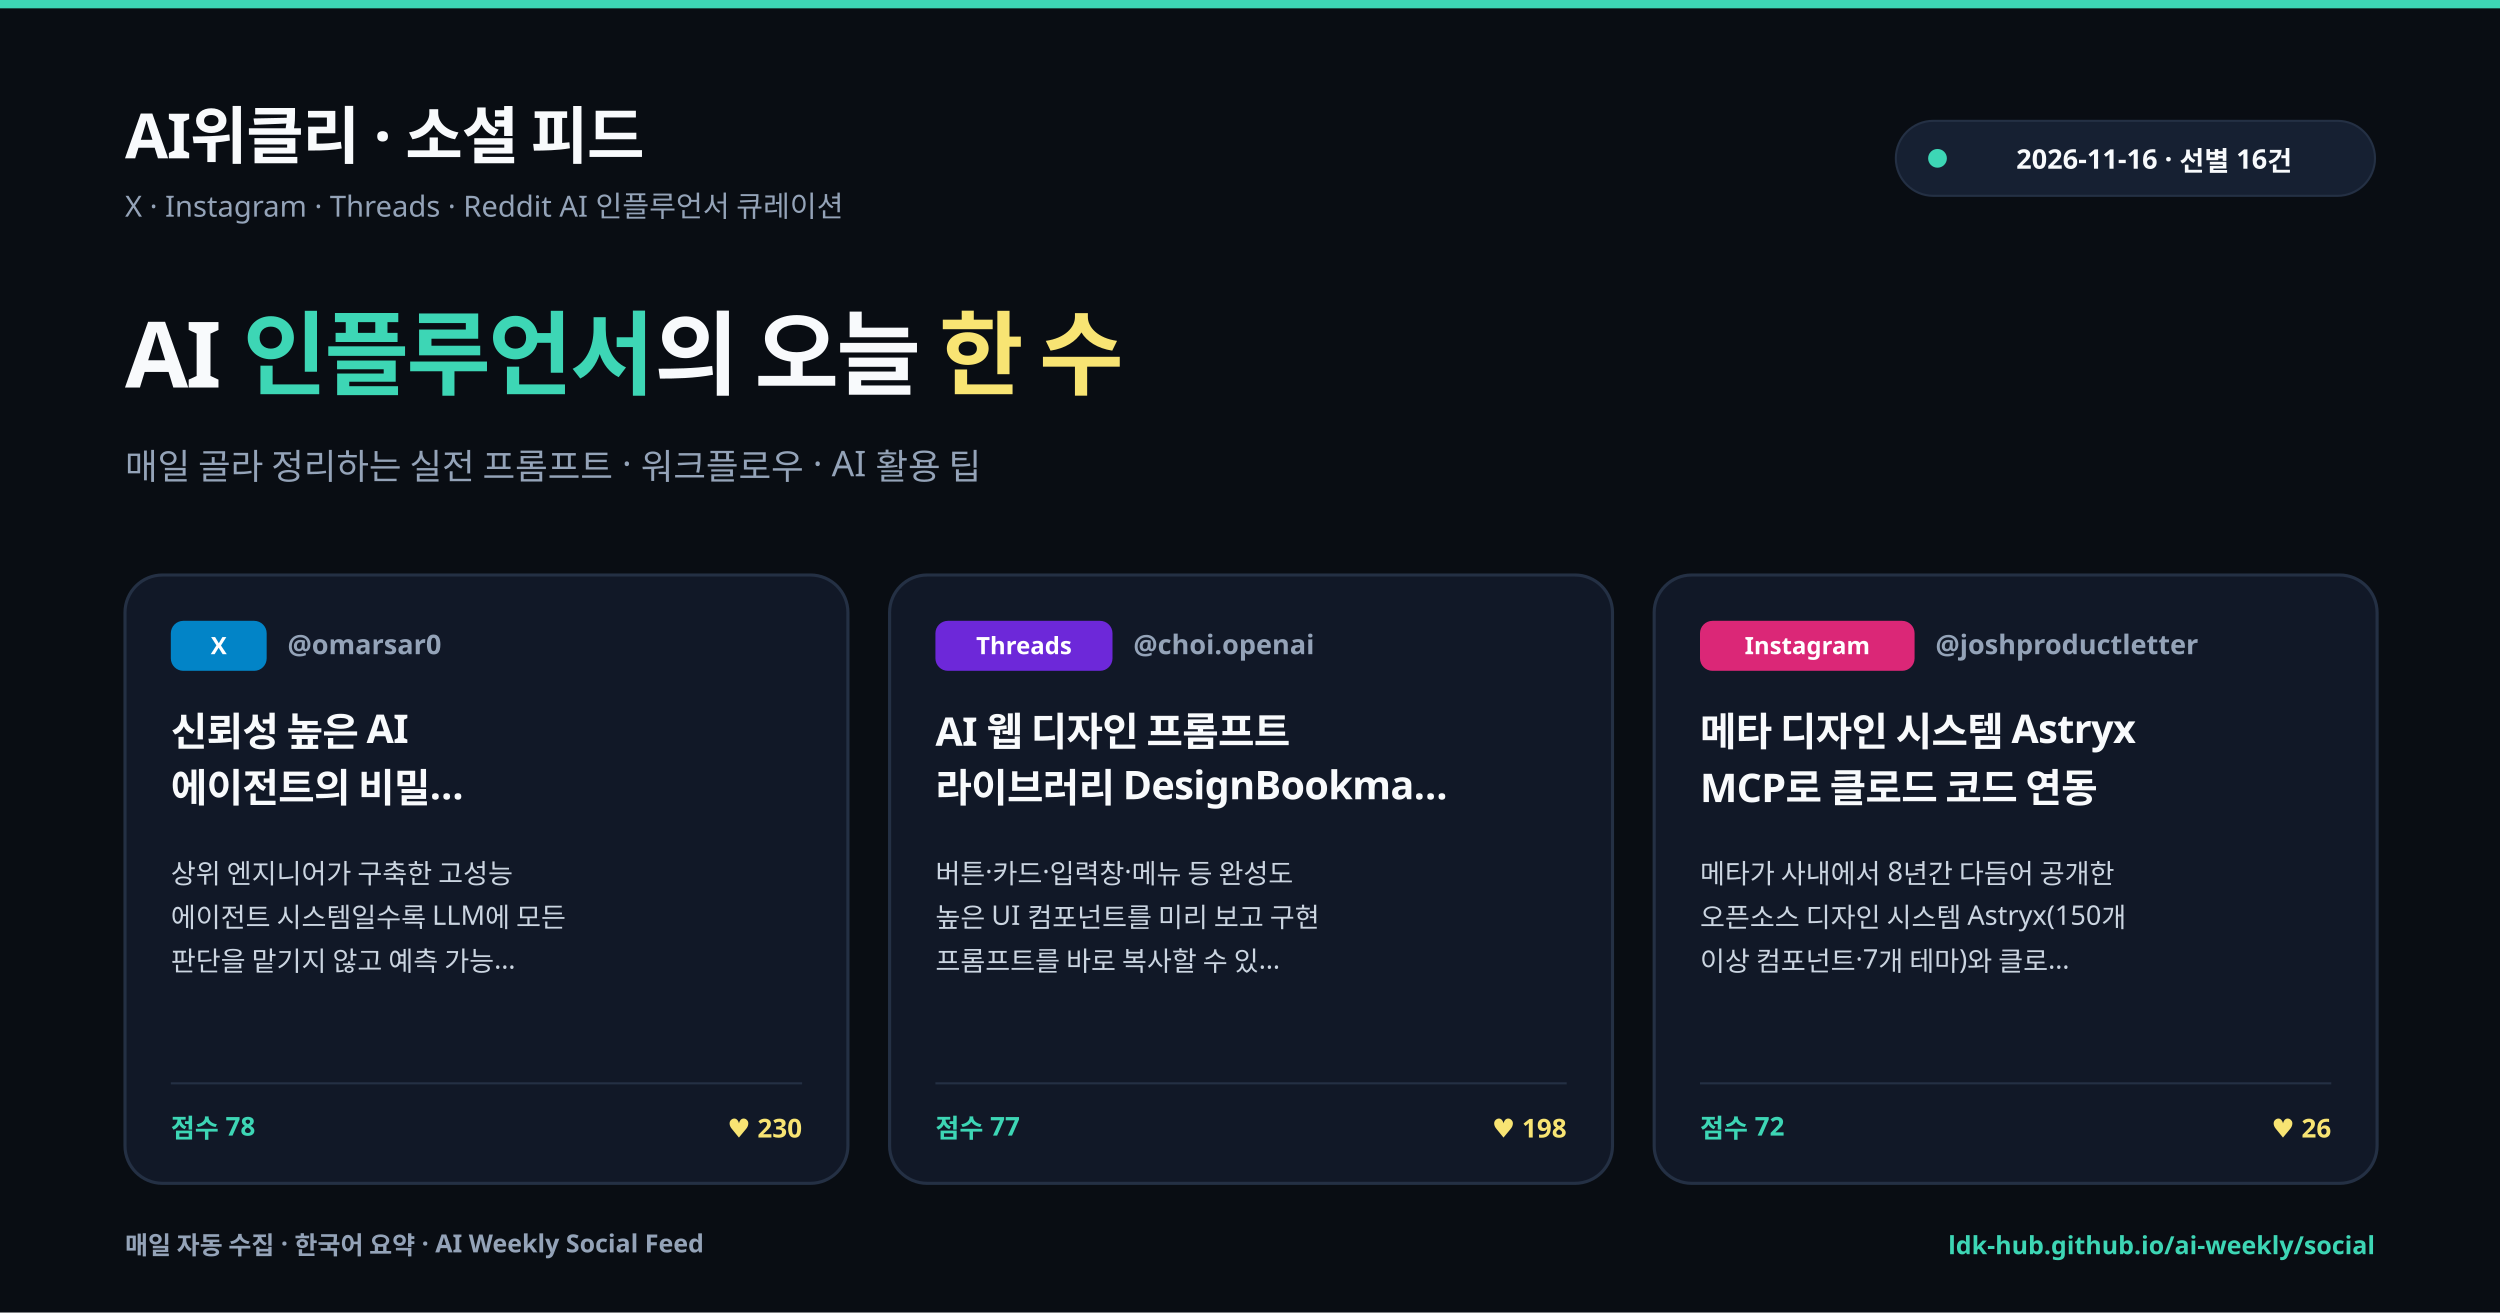
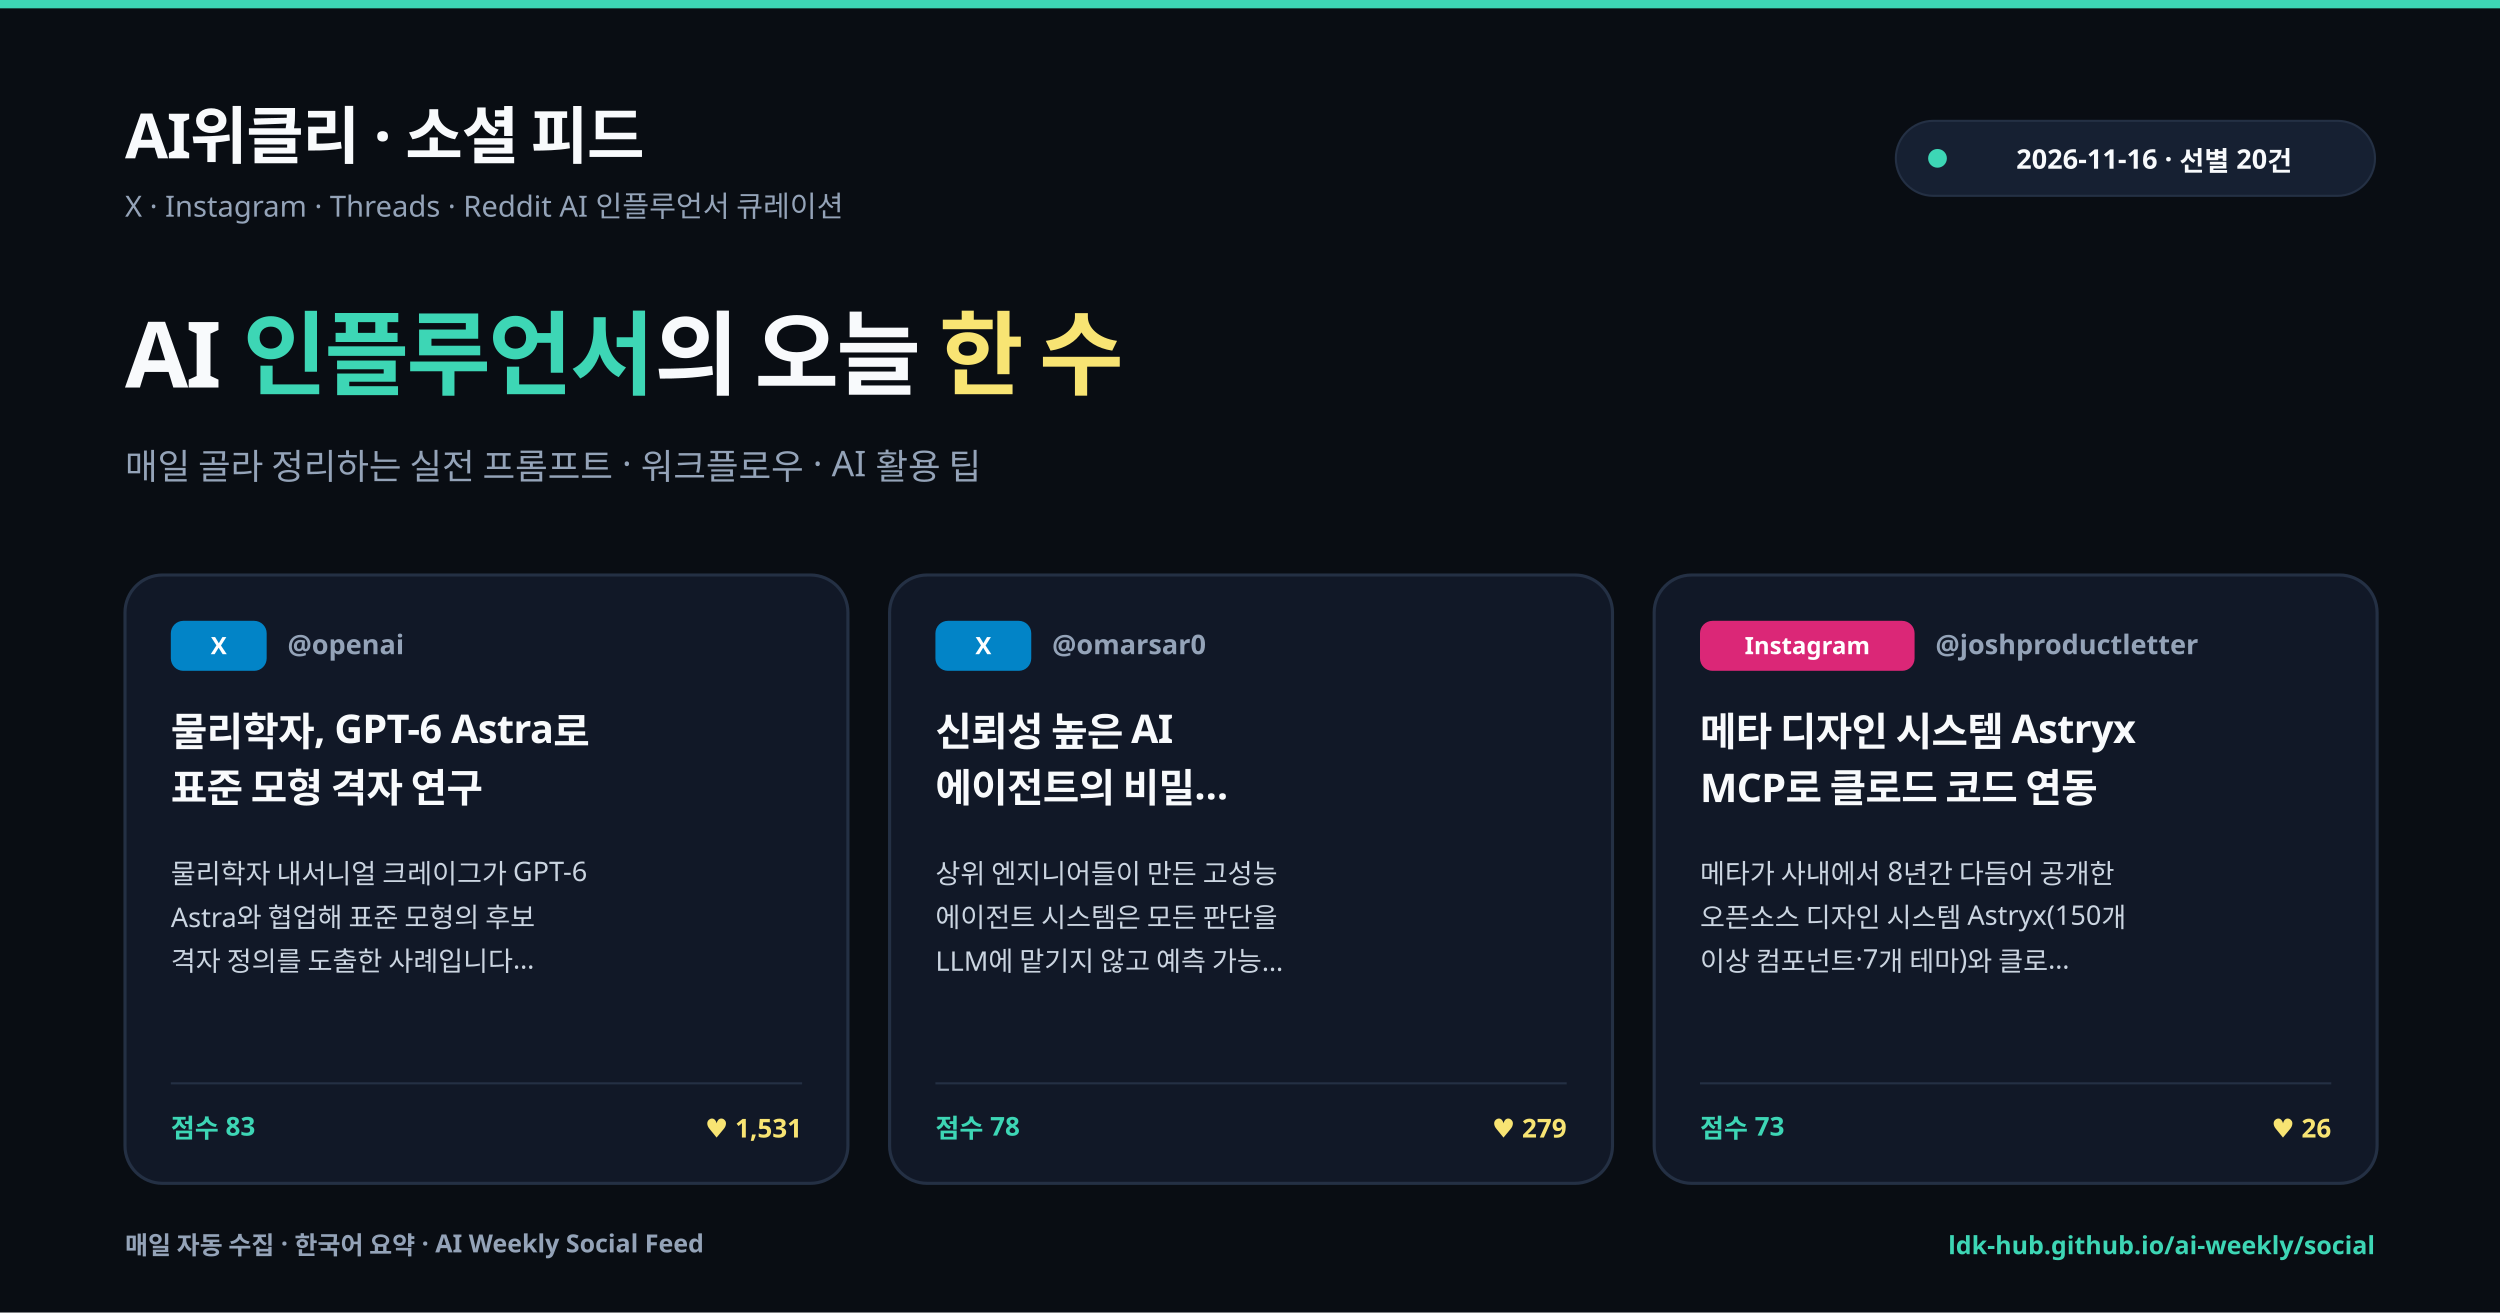
<svg xmlns="http://www.w3.org/2000/svg" viewBox="0 0 1200 630" width="1200" height="630" font-family="'Apple SD Gothic Neo', 'Pretendard', 'Noto Sans KR', 'Malgun Gothic', sans-serif">
  <defs>
    <clipPath id="socCardClip0">
      <rect x="0" y="0" width="347" height="292" rx="18" />
    </clipPath>
    <clipPath id="socCardClip1">
      <rect x="0" y="0" width="347" height="292" rx="18" />
    </clipPath>
    <clipPath id="socCardClip2">
      <rect x="0" y="0" width="347" height="292" rx="18" />
    </clipPath>
  </defs>
  <rect width="1200" height="630" fill="#090d13" />
  <rect x="0" y="0" width="1200" height="4" fill="#3dd6b5" />
  <text x="60" y="76" font-size="30" font-weight="700" fill="#f8fafc" letter-spacing="-0.6">AI위클리 · 소셜 피드</text>
  <text x="60" y="104" font-size="14" font-weight="500" fill="#94a3b8">X · Instagram · Threads · Reddit AI 인플루언서 큐레이션</text>
  <g transform="translate(910, 58)">
    <rect x="0" y="0" width="230" height="36" rx="18" fill="#162032" stroke="#243044" stroke-width="1" />
    <circle cx="20" cy="18" r="4.5" fill="#3dd6b5" />
-     <text x="124" y="23" font-size="13" font-weight="600" fill="#f8fafc" text-anchor="middle">2026-11-16 · 선별 16건</text>
+     <text x="124" y="23" font-size="13" font-weight="600" fill="#f8fafc" text-anchor="middle">2026-11-16 · 선별 20건</text>
  </g>
  <text x="60" y="186" font-size="44" font-weight="700" fill="#f8fafc" letter-spacing="-1.2">AI <tspan fill="#3dd6b5">인플루언서</tspan>의 오늘 <tspan fill="#f8e473">한 수</tspan>
  </text>
  <text x="60" y="230" font-size="17" font-weight="500" fill="#94a3b8">매일 골라 정리하는 실전 프롬프트 · 워크플로우 · AI 활용 팁</text>
  <g transform="translate(60, 276)">
    <rect x="0" y="0" width="347" height="292" rx="18" fill="#111827" stroke="#243044" stroke-width="1.5" />
    <g clip-path="url(#socCardClip0)">
      <rect x="22" y="22" width="46" height="24" rx="6" fill="#0284c7" />
      <text x="45" y="38" font-size="11.5" font-weight="700" fill="#ffffff" text-anchor="middle">X</text>
-       <text x="78" y="38" font-size="13" font-weight="600" fill="#94a3b8">@omarsar0</text>
-       <text x="22" y="82" font-size="19" font-weight="700" fill="#f8fafc" letter-spacing="-0.3">신뢰성 높은 AI</text>
-       <text x="22" y="109" font-size="19" font-weight="700" fill="#f8fafc" letter-spacing="-0.3">에이전트의 비밀…</text>
-       <text x="22" y="148" font-size="13" font-weight="500" fill="#cbd5e1">상위 엔지니어가 구축한 고성능</text>
-       <text x="22" y="169" font-size="13" font-weight="500" fill="#cbd5e1">에이전트 시스템일수록 LLM에 모든</text>
-       <text x="22" y="190" font-size="13" font-weight="500" fill="#cbd5e1">판단을 맡기지 않고 예측 가능…</text>
+       <text x="78" y="38" font-size="13" font-weight="600" fill="#94a3b8">@openai</text>
+       <text x="22" y="82" font-size="19" font-weight="700" fill="#f8fafc" letter-spacing="-0.3">물리학자, GPT-6 Astra로</text>
+       <text x="22" y="109" font-size="19" font-weight="700" fill="#f8fafc" letter-spacing="-0.3">표준 모형 격자 연구</text>
+       <text x="22" y="148" font-size="13" font-weight="500" fill="#cbd5e1">물리학자 내서니얼 크레이그가 GPT-6</text>
+       <text x="22" y="169" font-size="13" font-weight="500" fill="#cbd5e1">Astra와 협업해 표준 모형의 후보</text>
+       <text x="22" y="190" font-size="13" font-weight="500" fill="#cbd5e1">격자 정의를 도출한 사례입니다…</text>
      <line x1="22" y1="244" x2="325" y2="244" stroke="#243044" stroke-width="1" />
-       <text x="22" y="270" font-size="12.5" font-weight="700" fill="#3dd6b5">점수 78</text>
-       <text x="325" y="270" font-size="12.5" font-weight="600" fill="#f8e473" text-anchor="end">♥ 230</text>
+       <text x="22" y="270" font-size="12.5" font-weight="700" fill="#3dd6b5">점수 83</text>
+       <text x="325" y="270" font-size="12.5" font-weight="600" fill="#f8e473" text-anchor="end">♥ 1,531</text>
    </g>
  </g>
  <g transform="translate(427, 276)">
    <rect x="0" y="0" width="347" height="292" rx="18" fill="#111827" stroke="#243044" stroke-width="1.5" />
    <g clip-path="url(#socCardClip1)">
-       <rect x="22" y="22" width="85" height="24" rx="6" fill="#6d28d9" />
-       <text x="64.5" y="38" font-size="11.5" font-weight="700" fill="#ffffff" text-anchor="middle">Threads</text>
-       <text x="117" y="38" font-size="13" font-weight="600" fill="#94a3b8">@choi.openai</text>
-       <text x="22" y="82" font-size="19" font-weight="700" fill="#f8fafc" letter-spacing="-0.3">AI 웹 디자인 프롬프트</text>
-       <text x="22" y="109" font-size="19" font-weight="700" fill="#f8fafc" letter-spacing="-0.3">라이브러리 DesignBookma…</text>
-       <text x="22" y="148" font-size="13" font-weight="500" fill="#cbd5e1">버튼·카드·입력창·메뉴 등 완성도</text>
-       <text x="22" y="169" font-size="13" font-weight="500" fill="#cbd5e1">높은 UI 컴포넌트를 미리 보고 구현</text>
-       <text x="22" y="190" font-size="13" font-weight="500" fill="#cbd5e1">프롬프트를 바로 복사할 수 있…</text>
+       <rect x="22" y="22" width="46" height="24" rx="6" fill="#0284c7" />
+       <text x="45" y="38" font-size="11.5" font-weight="700" fill="#ffffff" text-anchor="middle">X</text>
+       <text x="78" y="38" font-size="13" font-weight="600" fill="#94a3b8">@omarsar0</text>
+       <text x="22" y="82" font-size="19" font-weight="700" fill="#f8fafc" letter-spacing="-0.3">신뢰성 높은 AI</text>
+       <text x="22" y="109" font-size="19" font-weight="700" fill="#f8fafc" letter-spacing="-0.3">에이전트의 비밀…</text>
+       <text x="22" y="148" font-size="13" font-weight="500" fill="#cbd5e1">상위 엔지니어들이 만든 고성능</text>
+       <text x="22" y="169" font-size="13" font-weight="500" fill="#cbd5e1">에이전트 시스템은 모든 판단을</text>
+       <text x="22" y="190" font-size="13" font-weight="500" fill="#cbd5e1">LLM에 맡기지 않고 예측 가능…</text>
      <line x1="22" y1="244" x2="325" y2="244" stroke="#243044" stroke-width="1" />
-       <text x="22" y="270" font-size="12.5" font-weight="700" fill="#3dd6b5">점수 77</text>
-       <text x="325" y="270" font-size="12.5" font-weight="600" fill="#f8e473" text-anchor="end">♥ 198</text>
+       <text x="22" y="270" font-size="12.5" font-weight="700" fill="#3dd6b5">점수 78</text>
+       <text x="325" y="270" font-size="12.5" font-weight="600" fill="#f8e473" text-anchor="end">♥ 279</text>
    </g>
  </g>
  <g transform="translate(794, 276)">
    <rect x="0" y="0" width="347" height="292" rx="18" fill="#111827" stroke="#243044" stroke-width="1.5" />
    <g clip-path="url(#socCardClip2)">
      <rect x="22" y="22" width="103" height="24" rx="6" fill="#db2777" />
      <text x="73.5" y="38" font-size="11.5" font-weight="700" fill="#ffffff" text-anchor="middle">Instagram</text>
      <text x="135" y="38" font-size="13" font-weight="600" fill="#94a3b8">@joshproductletter</text>
      <text x="22" y="82" font-size="19" font-weight="700" fill="#f8fafc" letter-spacing="-0.3">메타 디자인 시스템 Astryx</text>
      <text x="22" y="109" font-size="19" font-weight="700" fill="#f8fafc" letter-spacing="-0.3">MCP로 클로드 코드 연동</text>
      <text x="22" y="148" font-size="13" font-weight="500" fill="#cbd5e1">메타가 사내에서 8년간 다듬어 공개한</text>
      <text x="22" y="169" font-size="13" font-weight="500" fill="#cbd5e1">오픈소스 디자인 시스템 Astryx(150개</text>
      <text x="22" y="190" font-size="13" font-weight="500" fill="#cbd5e1">이상 컴포넌트·7개 테마)와 클로…</text>
      <line x1="22" y1="244" x2="325" y2="244" stroke="#243044" stroke-width="1" />
-       <text x="22" y="270" font-size="12.5" font-weight="700" fill="#3dd6b5">점수 72</text>
+       <text x="22" y="270" font-size="12.5" font-weight="700" fill="#3dd6b5">점수 73</text>
      <text x="325" y="270" font-size="12.5" font-weight="600" fill="#f8e473" text-anchor="end">♥ 26</text>
    </g>
  </g>
  <text x="60" y="602" font-size="12" font-weight="600" fill="#94a3b8">매일 자동 수집 · 한국어 요약 · AI Weekly Social Feed</text>
  <text x="1140" y="602" font-size="12" font-weight="600" fill="#3dd6b5" text-anchor="end">ldk-hub.github.io/ai-weekly/social</text>
</svg>
